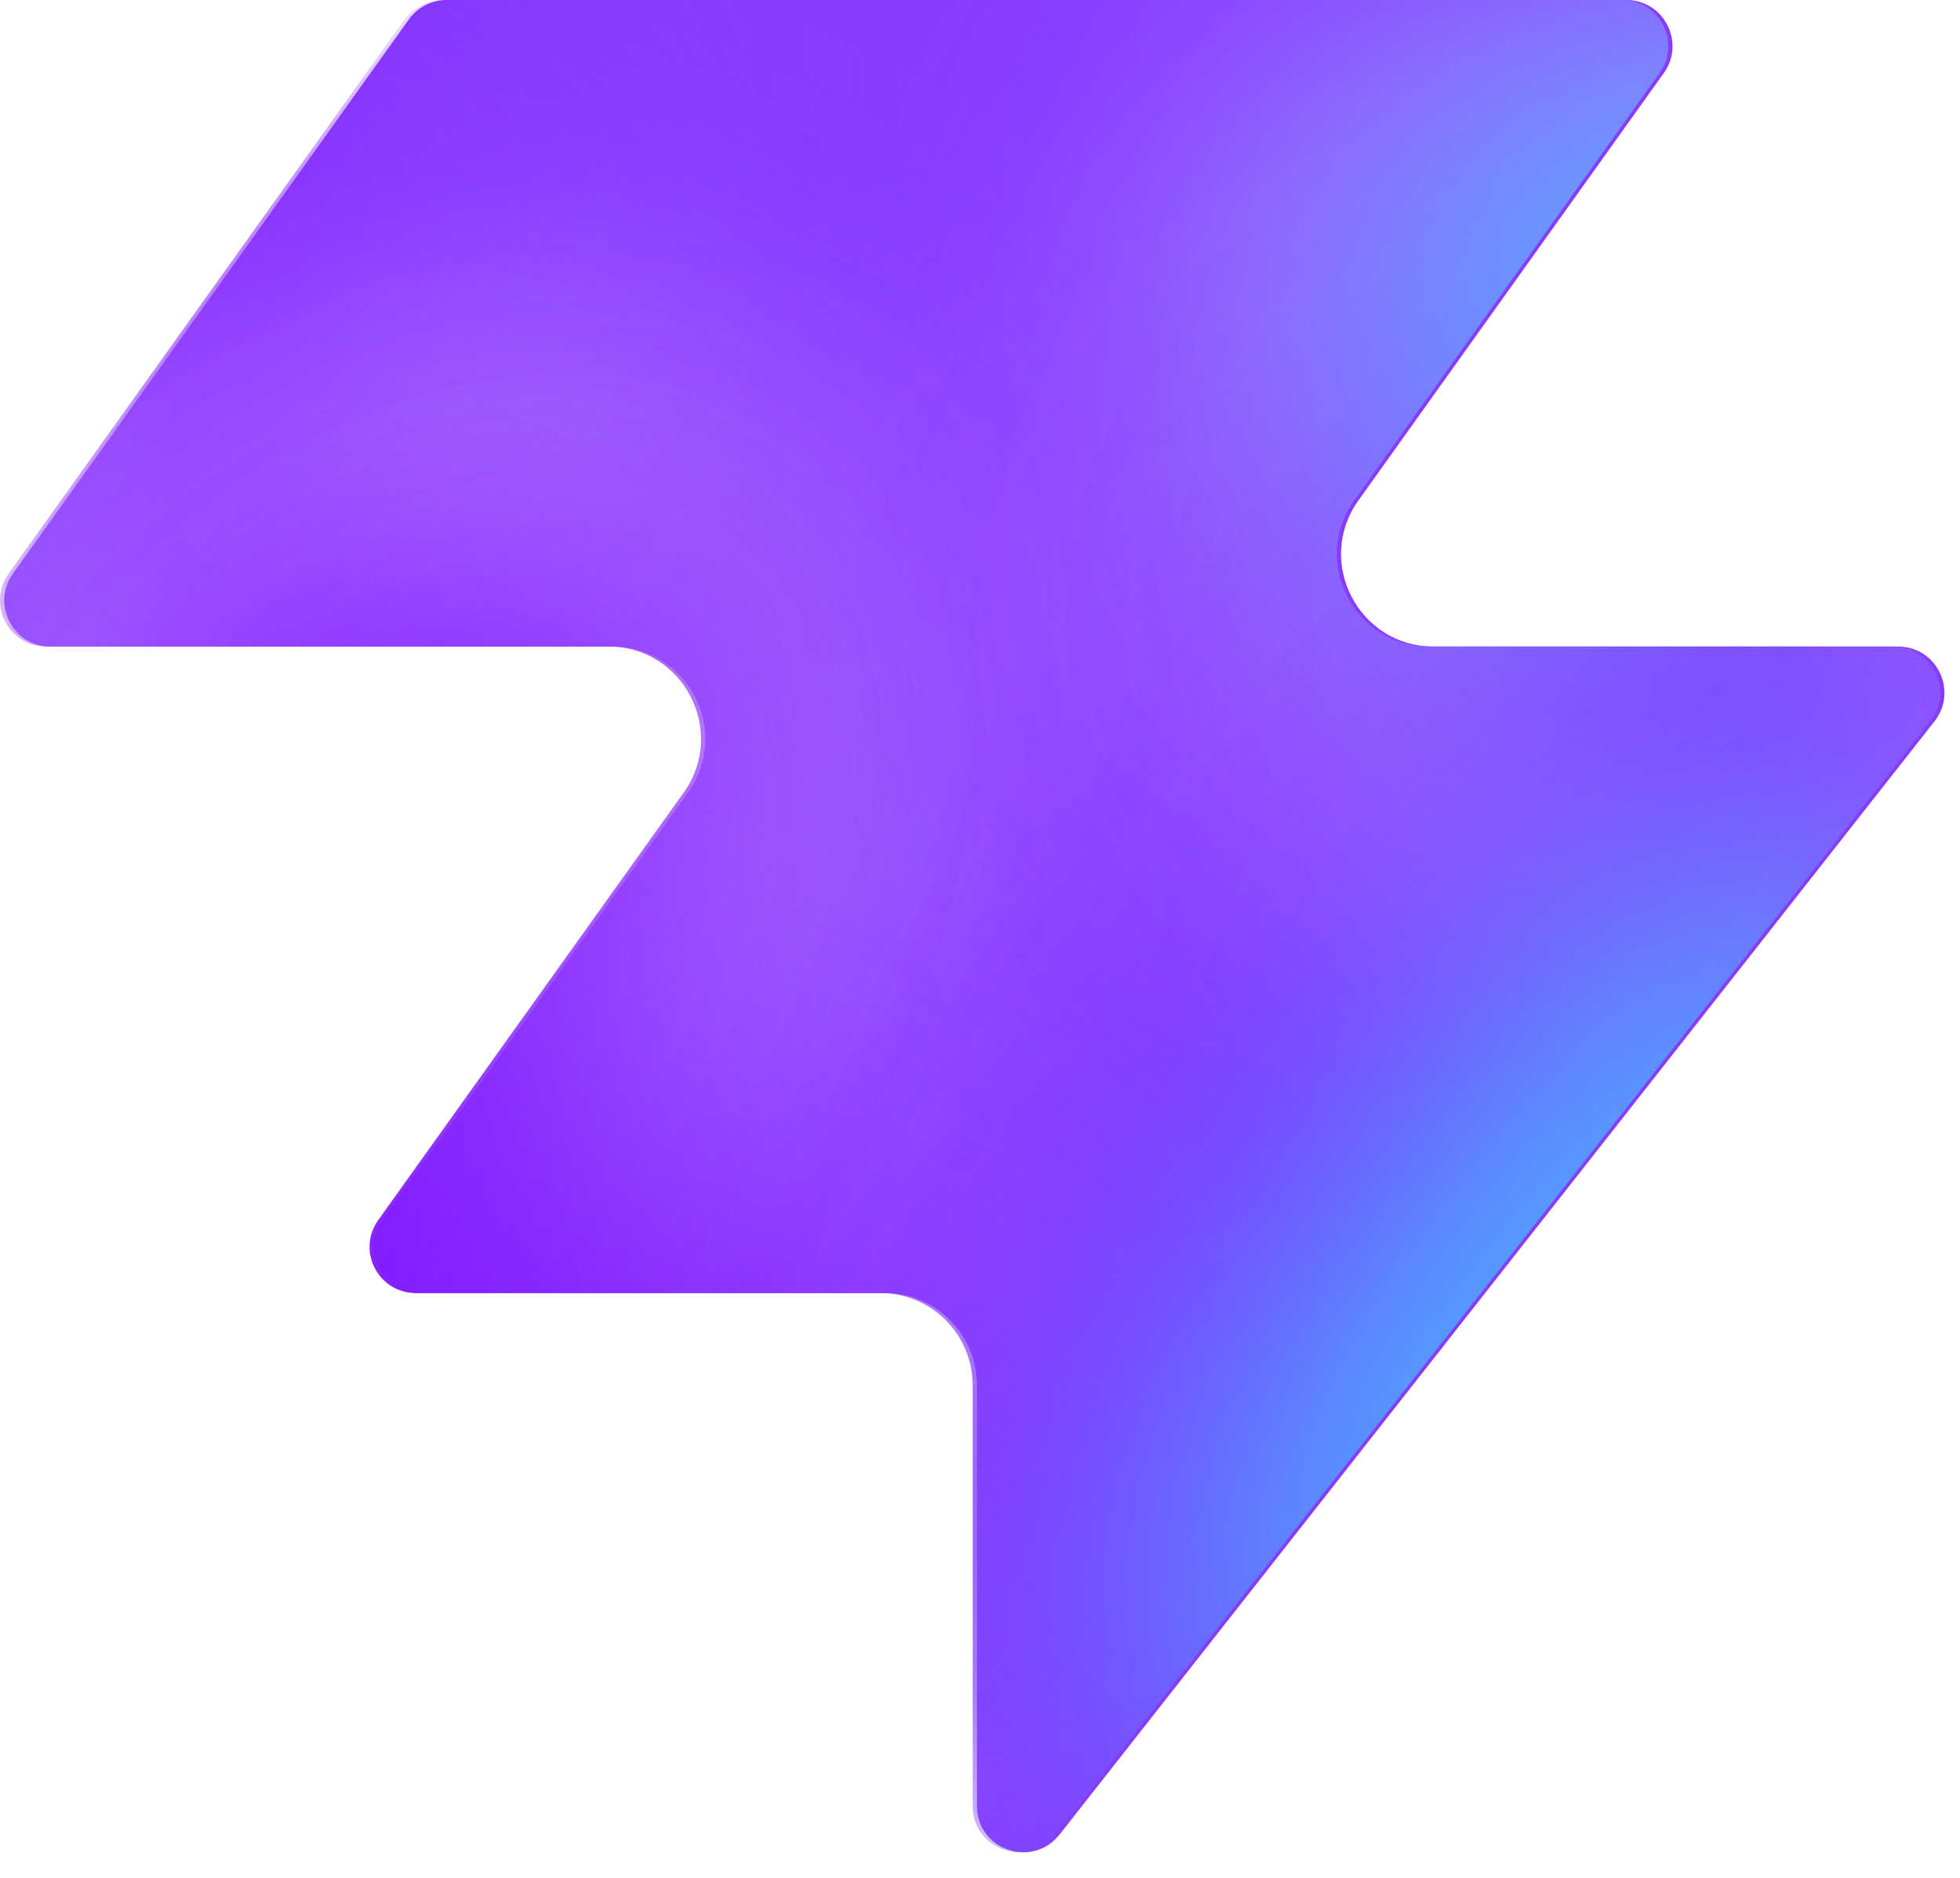
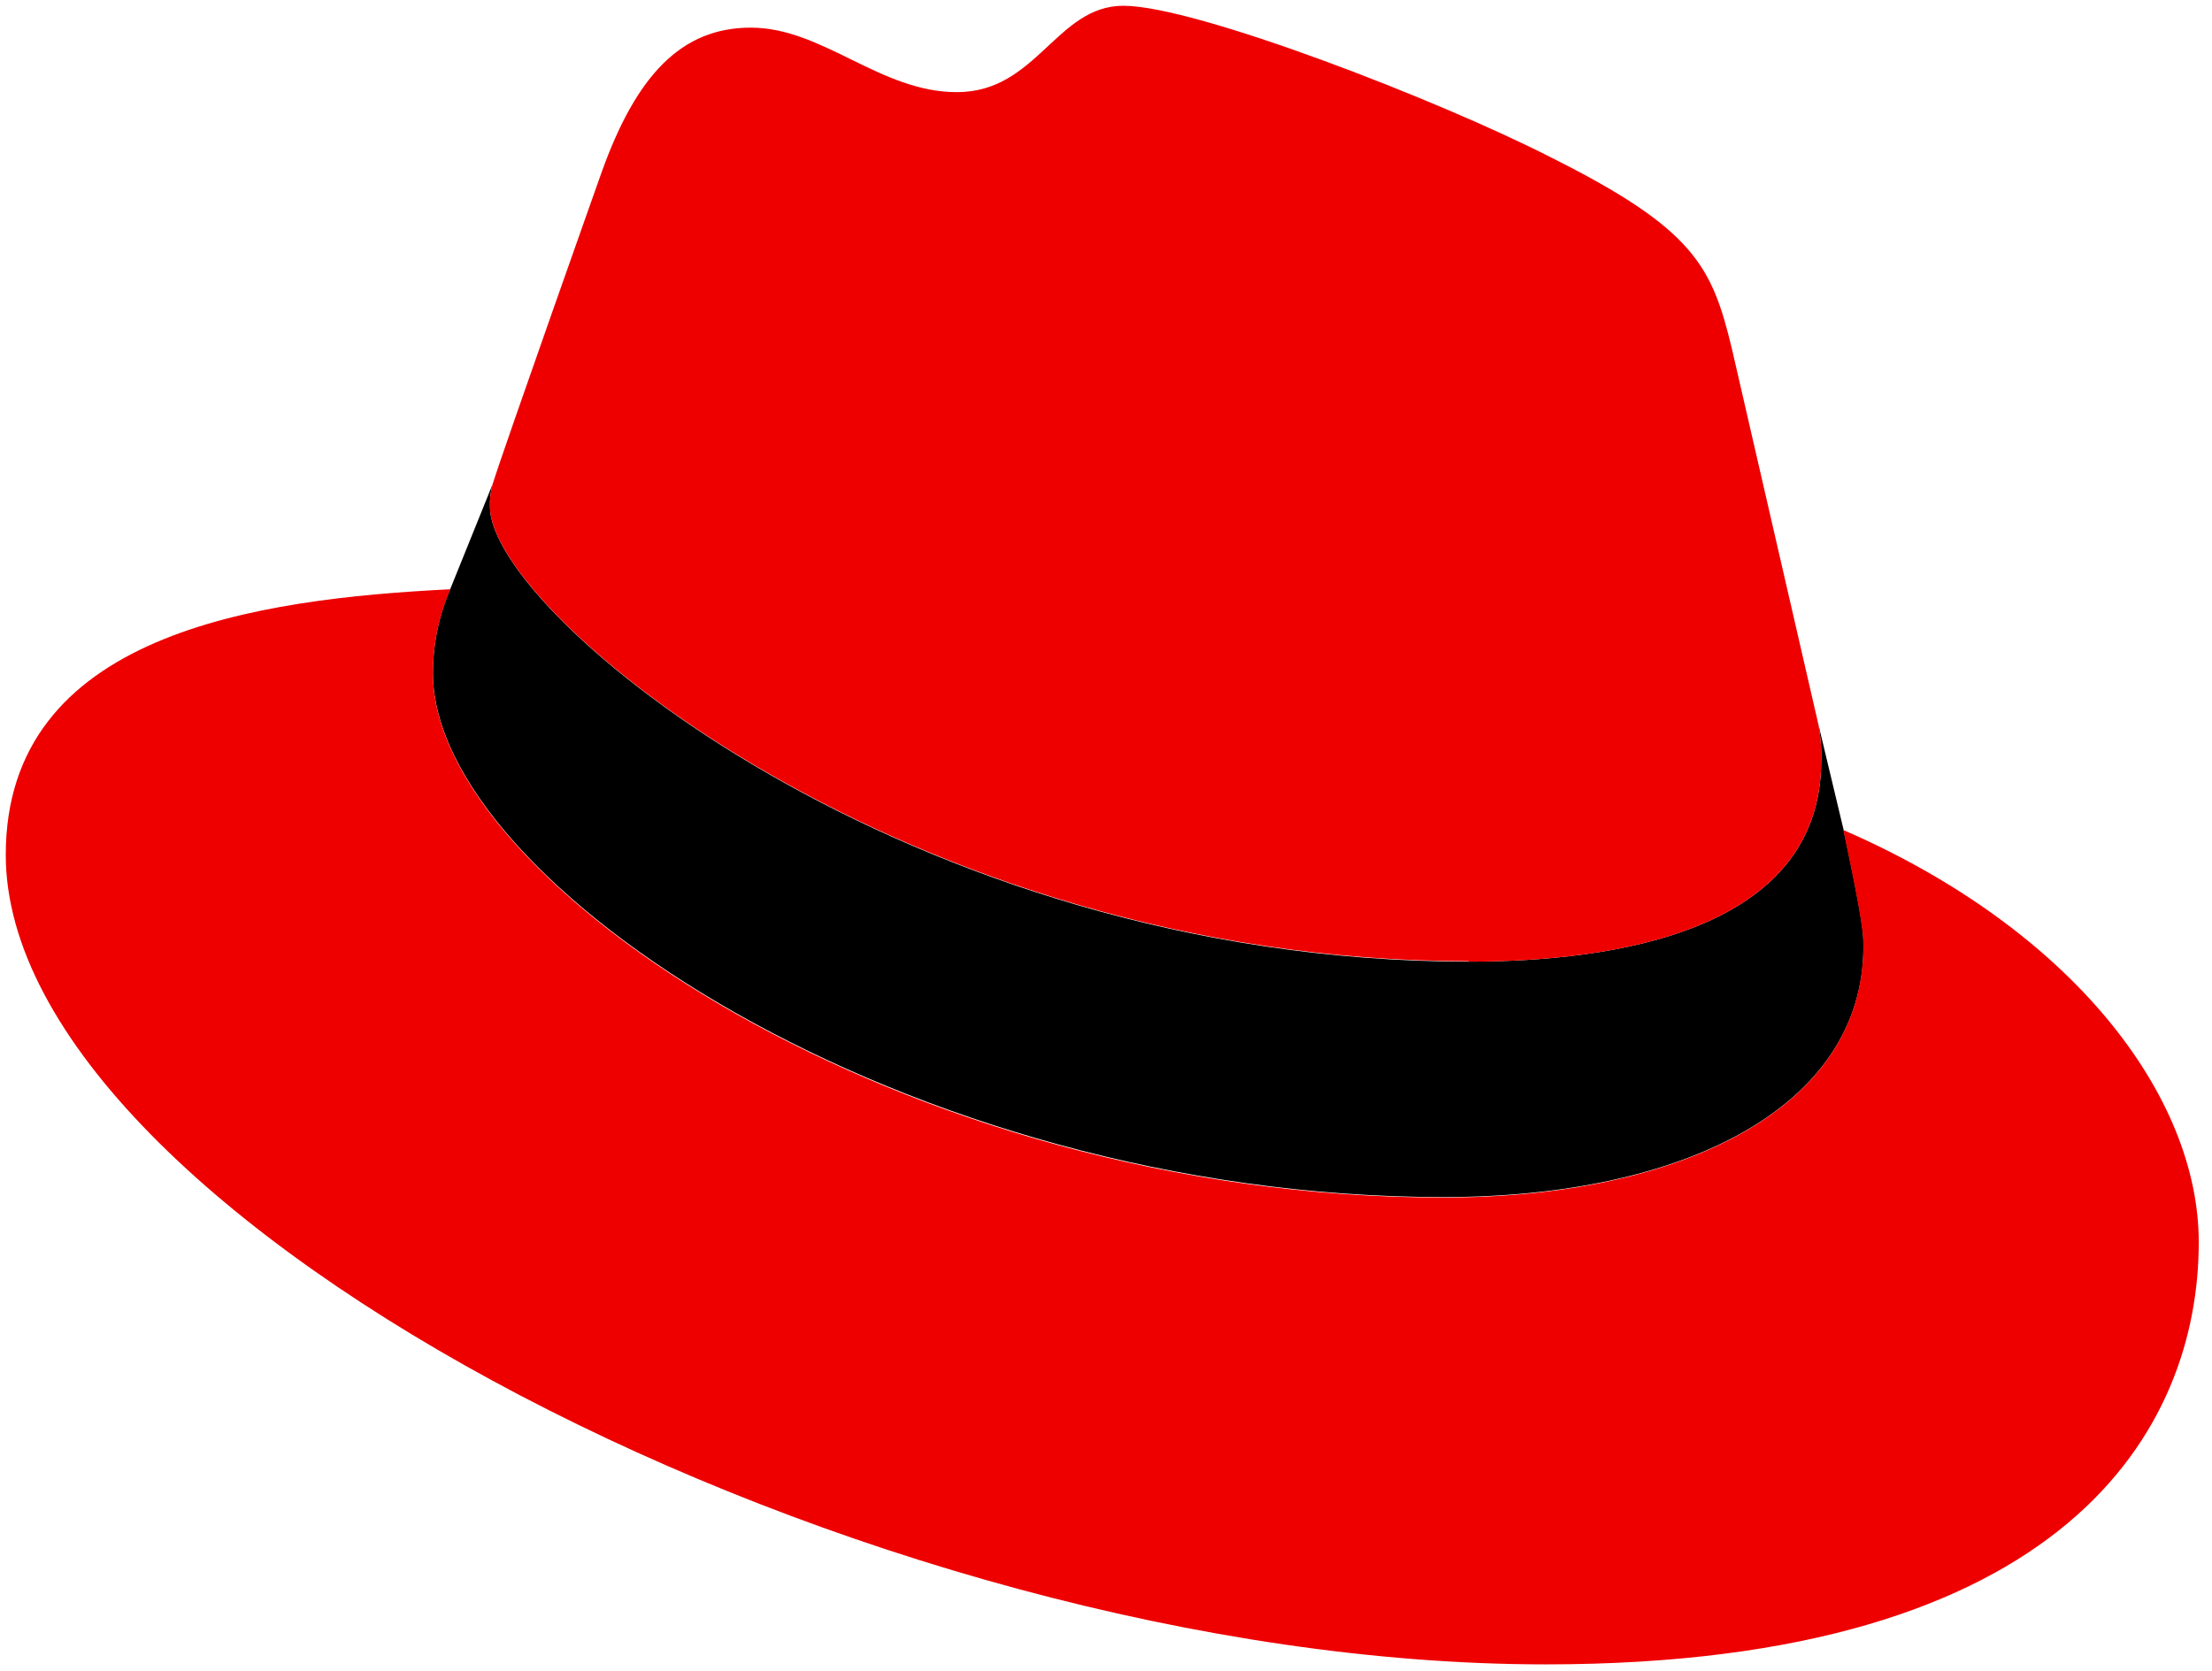
- <svg xmlns="http://www.w3.org/2000/svg" width="48" height="46" fill="none" viewBox="0 0 48 46">
-   <path fill="#863bff" d="M25.946 44.938c-.664.845-2.021.375-2.021-.698V33.937a2.26 2.26 0 0 0-2.262-2.262H10.287c-.92 0-1.456-1.04-.92-1.788l7.48-10.471c1.07-1.497 0-3.578-1.842-3.578H1.237c-.92 0-1.456-1.04-.92-1.788L10.013.474c.214-.297.556-.474.92-.474h28.894c.92 0 1.456 1.04.92 1.788l-7.48 10.471c-1.07 1.498 0 3.579 1.842 3.579h11.377c.943 0 1.473 1.088.89 1.83L25.947 44.94z" style="fill:#863bff;fill:color(display-p3 .525 .23 1);fill-opacity:1" />
-   <mask id="a" width="48" height="46" x="0" y="0" maskUnits="userSpaceOnUse" style="mask-type:alpha">
-     <path fill="#000" d="M25.842 44.938c-.664.844-2.021.375-2.021-.698V33.937a2.26 2.26 0 0 0-2.262-2.262H10.183c-.92 0-1.456-1.04-.92-1.788l7.48-10.471c1.07-1.498 0-3.579-1.842-3.579H1.133c-.92 0-1.456-1.04-.92-1.787L9.91.473c.214-.297.556-.474.92-.474h28.894c.92 0 1.456 1.04.92 1.788l-7.48 10.471c-1.07 1.498 0 3.578 1.842 3.578h11.377c.943 0 1.473 1.088.89 1.832L25.843 44.94z" style="fill:#000;fill-opacity:1" />
-   </mask>
-   <g mask="url(#a)">
-     <g filter="url(#b)">
-       <ellipse cx="5.508" cy="14.704" fill="#ede6ff" rx="5.508" ry="14.704" style="fill:#ede6ff;fill:color(display-p3 .927 .903 1);fill-opacity:1" transform="matrix(.00324 1 1 -.00324 -4.47 31.516)" />
-     </g>
-     <g filter="url(#c)">
-       <ellipse cx="10.399" cy="29.851" fill="#ede6ff" rx="10.399" ry="29.851" style="fill:#ede6ff;fill:color(display-p3 .927 .903 1);fill-opacity:1" transform="matrix(.00324 1 1 -.00324 -39.328 7.883)" />
-     </g>
-     <g filter="url(#d)">
-       <ellipse cx="5.508" cy="30.487" fill="#7e14ff" rx="5.508" ry="30.487" style="fill:#7e14ff;fill:color(display-p3 .492 .077 1);fill-opacity:1" transform="rotate(89.814 -25.913 -14.639)scale(1 -1)" />
-     </g>
-     <g filter="url(#e)">
-       <ellipse cx="5.508" cy="30.599" fill="#7e14ff" rx="5.508" ry="30.599" style="fill:#7e14ff;fill:color(display-p3 .492 .077 1);fill-opacity:1" transform="rotate(89.814 -32.644 -3.334)scale(1 -1)" />
-     </g>
-     <g filter="url(#f)">
-       <ellipse cx="5.508" cy="30.599" fill="#7e14ff" rx="5.508" ry="30.599" style="fill:#7e14ff;fill:color(display-p3 .492 .077 1);fill-opacity:1" transform="matrix(.00324 1 1 -.00324 -34.34 30.47)" />
-     </g>
-     <g filter="url(#g)">
-       <ellipse cx="14.072" cy="22.078" fill="#ede6ff" rx="14.072" ry="22.078" style="fill:#ede6ff;fill:color(display-p3 .927 .903 1);fill-opacity:1" transform="rotate(93.35 24.506 48.493)scale(-1 1)" />
-     </g>
-     <g filter="url(#h)">
-       <ellipse cx="3.47" cy="21.501" fill="#7e14ff" rx="3.47" ry="21.501" style="fill:#7e14ff;fill:color(display-p3 .492 .077 1);fill-opacity:1" transform="rotate(89.009 28.708 47.59)scale(-1 1)" />
-     </g>
-     <g filter="url(#i)">
-       <ellipse cx="3.47" cy="21.501" fill="#7e14ff" rx="3.47" ry="21.501" style="fill:#7e14ff;fill:color(display-p3 .492 .077 1);fill-opacity:1" transform="rotate(89.009 28.708 47.59)scale(-1 1)" />
-     </g>
-     <g filter="url(#j)">
-       <ellipse cx=".387" cy="8.972" fill="#7e14ff" rx="4.407" ry="29.108" style="fill:#7e14ff;fill:color(display-p3 .492 .077 1);fill-opacity:1" transform="rotate(39.51 .387 8.972)" />
-     </g>
-     <g filter="url(#k)">
-       <ellipse cx="47.523" cy="-6.092" fill="#7e14ff" rx="4.407" ry="29.108" style="fill:#7e14ff;fill:color(display-p3 .492 .077 1);fill-opacity:1" transform="rotate(37.892 47.523 -6.092)" />
-     </g>
-     <g filter="url(#l)">
-       <ellipse cx="41.412" cy="6.333" fill="#47bfff" rx="5.971" ry="9.665" style="fill:#47bfff;fill:color(display-p3 .28 .748 1);fill-opacity:1" transform="rotate(37.892 41.412 6.333)" />
-     </g>
-     <g filter="url(#m)">
-       <ellipse cx="-1.879" cy="38.332" fill="#7e14ff" rx="4.407" ry="29.108" style="fill:#7e14ff;fill:color(display-p3 .492 .077 1);fill-opacity:1" transform="rotate(37.892 -1.88 38.332)" />
-     </g>
-     <g filter="url(#n)">
-       <ellipse cx="-1.879" cy="38.332" fill="#7e14ff" rx="4.407" ry="29.108" style="fill:#7e14ff;fill:color(display-p3 .492 .077 1);fill-opacity:1" transform="rotate(37.892 -1.88 38.332)" />
-     </g>
-     <g filter="url(#o)">
-       <ellipse cx="35.651" cy="29.907" fill="#7e14ff" rx="4.407" ry="29.108" style="fill:#7e14ff;fill:color(display-p3 .492 .077 1);fill-opacity:1" transform="rotate(37.892 35.651 29.907)" />
-     </g>
-     <g filter="url(#p)">
-       <ellipse cx="38.418" cy="32.4" fill="#47bfff" rx="5.971" ry="15.297" style="fill:#47bfff;fill:color(display-p3 .28 .748 1);fill-opacity:1" transform="rotate(37.892 38.418 32.4)" />
-     </g>
-   </g>
+ <svg xmlns="http://www.w3.org/2000/svg" id="Layer_1" data-name="Layer 1" viewBox="0 0 192 145">
  <defs>
-     <filter id="b" width="60.045" height="41.654" x="-19.77" y="16.149" color-interpolation-filters="sRGB" filterUnits="userSpaceOnUse">
-       <feFlood flood-opacity="0" result="BackgroundImageFix" />
-       <feBlend in="SourceGraphic" in2="BackgroundImageFix" result="shape" />
-       <feGaussianBlur result="effect1_foregroundBlur_2002_17158" stdDeviation="7.659" />
-     </filter>
-     <filter id="c" width="90.34" height="51.437" x="-54.613" y="-7.533" color-interpolation-filters="sRGB" filterUnits="userSpaceOnUse">
-       <feFlood flood-opacity="0" result="BackgroundImageFix" />
-       <feBlend in="SourceGraphic" in2="BackgroundImageFix" result="shape" />
-       <feGaussianBlur result="effect1_foregroundBlur_2002_17158" stdDeviation="7.659" />
-     </filter>
-     <filter id="d" width="79.355" height="29.4" x="-49.64" y="2.03" color-interpolation-filters="sRGB" filterUnits="userSpaceOnUse">
-       <feFlood flood-opacity="0" result="BackgroundImageFix" />
-       <feBlend in="SourceGraphic" in2="BackgroundImageFix" result="shape" />
-       <feGaussianBlur result="effect1_foregroundBlur_2002_17158" stdDeviation="4.596" />
-     </filter>
-     <filter id="e" width="79.579" height="29.4" x="-45.045" y="20.029" color-interpolation-filters="sRGB" filterUnits="userSpaceOnUse">
-       <feFlood flood-opacity="0" result="BackgroundImageFix" />
-       <feBlend in="SourceGraphic" in2="BackgroundImageFix" result="shape" />
-       <feGaussianBlur result="effect1_foregroundBlur_2002_17158" stdDeviation="4.596" />
-     </filter>
-     <filter id="f" width="79.579" height="29.4" x="-43.513" y="21.178" color-interpolation-filters="sRGB" filterUnits="userSpaceOnUse">
-       <feFlood flood-opacity="0" result="BackgroundImageFix" />
-       <feBlend in="SourceGraphic" in2="BackgroundImageFix" result="shape" />
-       <feGaussianBlur result="effect1_foregroundBlur_2002_17158" stdDeviation="4.596" />
-     </filter>
-     <filter id="g" width="74.749" height="58.852" x="15.756" y="-17.901" color-interpolation-filters="sRGB" filterUnits="userSpaceOnUse">
-       <feFlood flood-opacity="0" result="BackgroundImageFix" />
-       <feBlend in="SourceGraphic" in2="BackgroundImageFix" result="shape" />
-       <feGaussianBlur result="effect1_foregroundBlur_2002_17158" stdDeviation="7.659" />
-     </filter>
-     <filter id="h" width="61.377" height="25.362" x="23.548" y="2.284" color-interpolation-filters="sRGB" filterUnits="userSpaceOnUse">
-       <feFlood flood-opacity="0" result="BackgroundImageFix" />
-       <feBlend in="SourceGraphic" in2="BackgroundImageFix" result="shape" />
-       <feGaussianBlur result="effect1_foregroundBlur_2002_17158" stdDeviation="4.596" />
-     </filter>
-     <filter id="i" width="61.377" height="25.362" x="23.548" y="2.284" color-interpolation-filters="sRGB" filterUnits="userSpaceOnUse">
-       <feFlood flood-opacity="0" result="BackgroundImageFix" />
-       <feBlend in="SourceGraphic" in2="BackgroundImageFix" result="shape" />
-       <feGaussianBlur result="effect1_foregroundBlur_2002_17158" stdDeviation="4.596" />
-     </filter>
-     <filter id="j" width="56.045" height="63.649" x="-27.636" y="-22.853" color-interpolation-filters="sRGB" filterUnits="userSpaceOnUse">
-       <feFlood flood-opacity="0" result="BackgroundImageFix" />
-       <feBlend in="SourceGraphic" in2="BackgroundImageFix" result="shape" />
-       <feGaussianBlur result="effect1_foregroundBlur_2002_17158" stdDeviation="4.596" />
-     </filter>
-     <filter id="k" width="54.814" height="64.646" x="20.116" y="-38.415" color-interpolation-filters="sRGB" filterUnits="userSpaceOnUse">
-       <feFlood flood-opacity="0" result="BackgroundImageFix" />
-       <feBlend in="SourceGraphic" in2="BackgroundImageFix" result="shape" />
-       <feGaussianBlur result="effect1_foregroundBlur_2002_17158" stdDeviation="4.596" />
-     </filter>
-     <filter id="l" width="33.541" height="35.313" x="24.641" y="-11.323" color-interpolation-filters="sRGB" filterUnits="userSpaceOnUse">
-       <feFlood flood-opacity="0" result="BackgroundImageFix" />
-       <feBlend in="SourceGraphic" in2="BackgroundImageFix" result="shape" />
-       <feGaussianBlur result="effect1_foregroundBlur_2002_17158" stdDeviation="4.596" />
-     </filter>
-     <filter id="m" width="54.814" height="64.646" x="-29.286" y="6.009" color-interpolation-filters="sRGB" filterUnits="userSpaceOnUse">
-       <feFlood flood-opacity="0" result="BackgroundImageFix" />
-       <feBlend in="SourceGraphic" in2="BackgroundImageFix" result="shape" />
-       <feGaussianBlur result="effect1_foregroundBlur_2002_17158" stdDeviation="4.596" />
-     </filter>
-     <filter id="n" width="54.814" height="64.646" x="-29.286" y="6.009" color-interpolation-filters="sRGB" filterUnits="userSpaceOnUse">
-       <feFlood flood-opacity="0" result="BackgroundImageFix" />
-       <feBlend in="SourceGraphic" in2="BackgroundImageFix" result="shape" />
-       <feGaussianBlur result="effect1_foregroundBlur_2002_17158" stdDeviation="4.596" />
-     </filter>
-     <filter id="o" width="54.814" height="64.646" x="8.244" y="-2.416" color-interpolation-filters="sRGB" filterUnits="userSpaceOnUse">
-       <feFlood flood-opacity="0" result="BackgroundImageFix" />
-       <feBlend in="SourceGraphic" in2="BackgroundImageFix" result="shape" />
-       <feGaussianBlur result="effect1_foregroundBlur_2002_17158" stdDeviation="4.596" />
-     </filter>
-     <filter id="p" width="39.409" height="43.623" x="18.713" y="10.588" color-interpolation-filters="sRGB" filterUnits="userSpaceOnUse">
-       <feFlood flood-opacity="0" result="BackgroundImageFix" />
-       <feBlend in="SourceGraphic" in2="BackgroundImageFix" result="shape" />
-       <feGaussianBlur result="effect1_foregroundBlur_2002_17158" stdDeviation="4.596" />
-     </filter>
+     <style>.cls-1{fill:#e00;}</style>
  </defs>
+   <path d="M157.77,62.61a14,14,0,0,1,.31,3.42c0,14.88-18.1,17.46-30.61,17.46C78.83,83.49,42.53,53.26,42.53,44a6.43,6.43,0,0,1,.22-1.94l-3.66,9.06a18.45,18.45,0,0,0-1.51,7.33c0,18.11,41,45.48,87.74,45.48,20.69,0,36.43-7.76,36.43-21.77,0-1.08,0-1.94-1.73-10.13Z" />
+   <path class="cls-1" d="M127.47,83.49c12.51,0,30.61-2.58,30.61-17.46a14,14,0,0,0-.31-3.42l-7.45-32.36c-1.72-7.12-3.23-10.35-15.73-16.6C124.89,8.69,103.76.5,97.51.5,91.69.5,90,8,83.06,8c-6.68,0-11.64-5.6-17.89-5.6-6,0-9.91,4.09-12.93,12.5,0,0-8.41,23.72-9.49,27.16A6.43,6.43,0,0,0,42.53,44c0,9.22,36.3,39.45,84.94,39.45M160,72.07c1.73,8.19,1.73,9.05,1.73,10.13,0,14-15.74,21.77-36.43,21.77C78.54,104,37.58,76.6,37.58,58.49a18.45,18.45,0,0,1,1.51-7.33C22.27,52,.5,55,.5,74.22c0,31.48,74.59,70.28,133.65,70.28,45.28,0,56.7-20.48,56.7-36.65,0-12.72-11-27.16-30.83-35.78" />
</svg>
